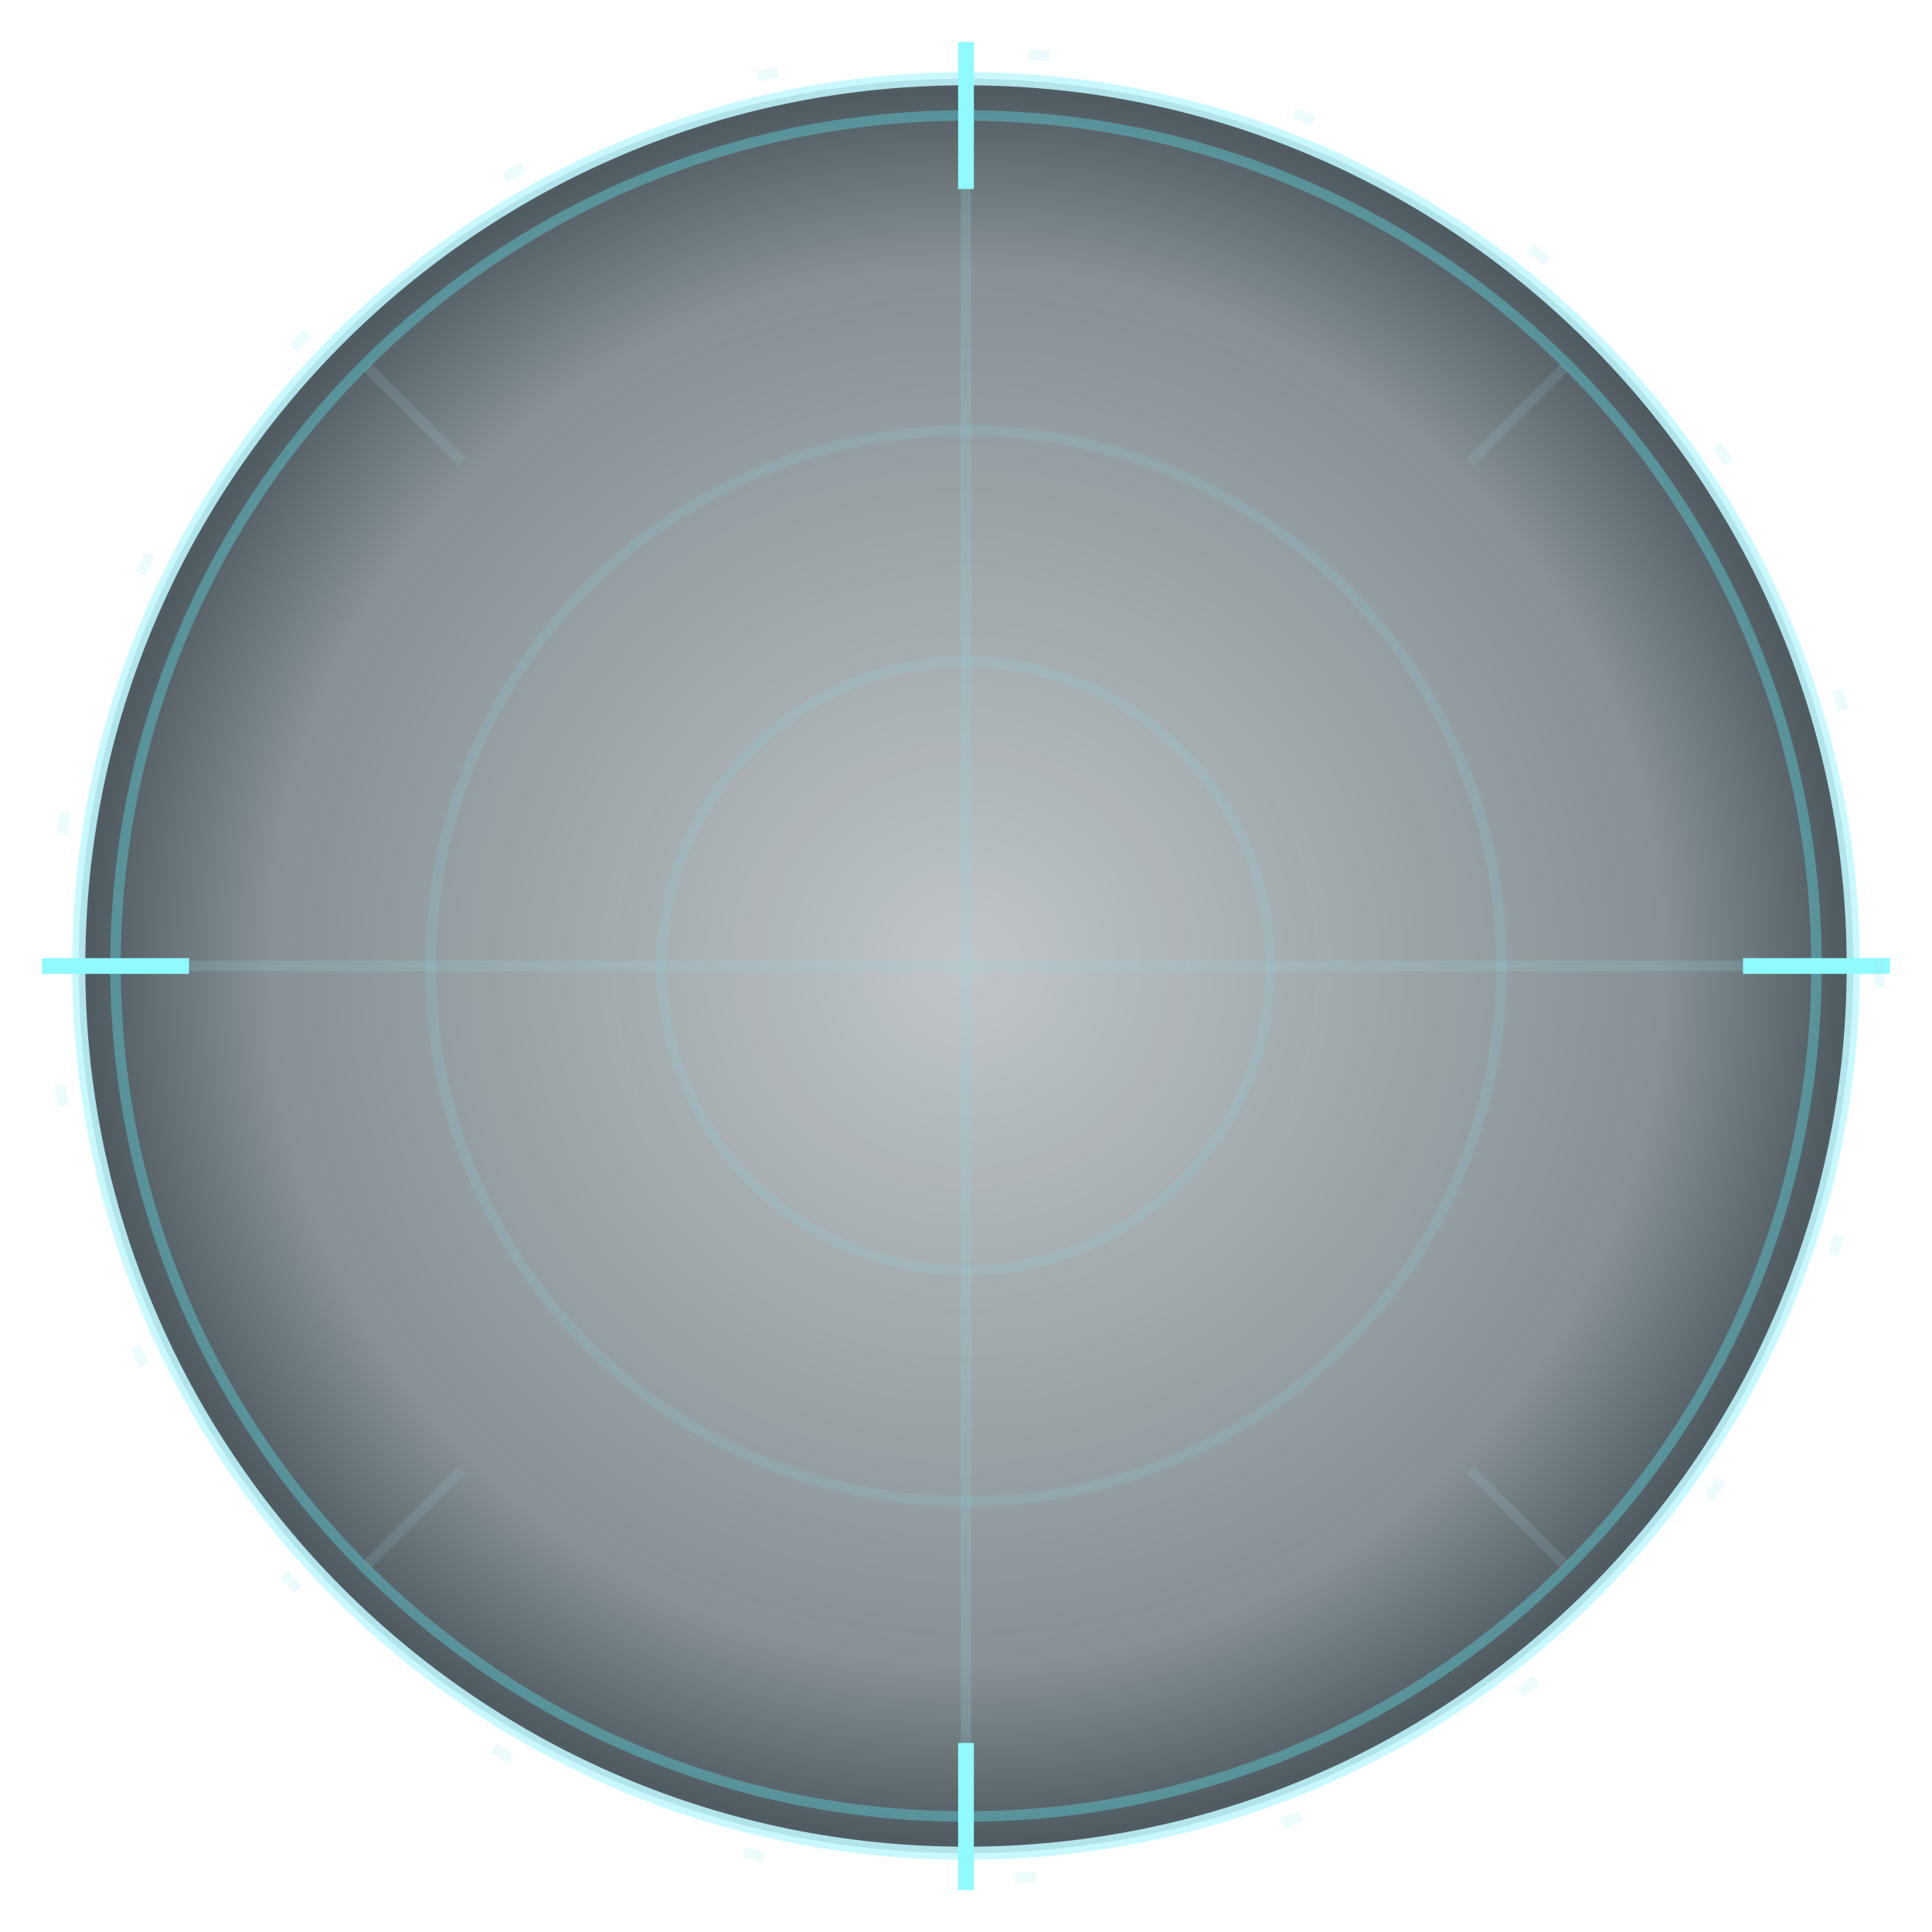
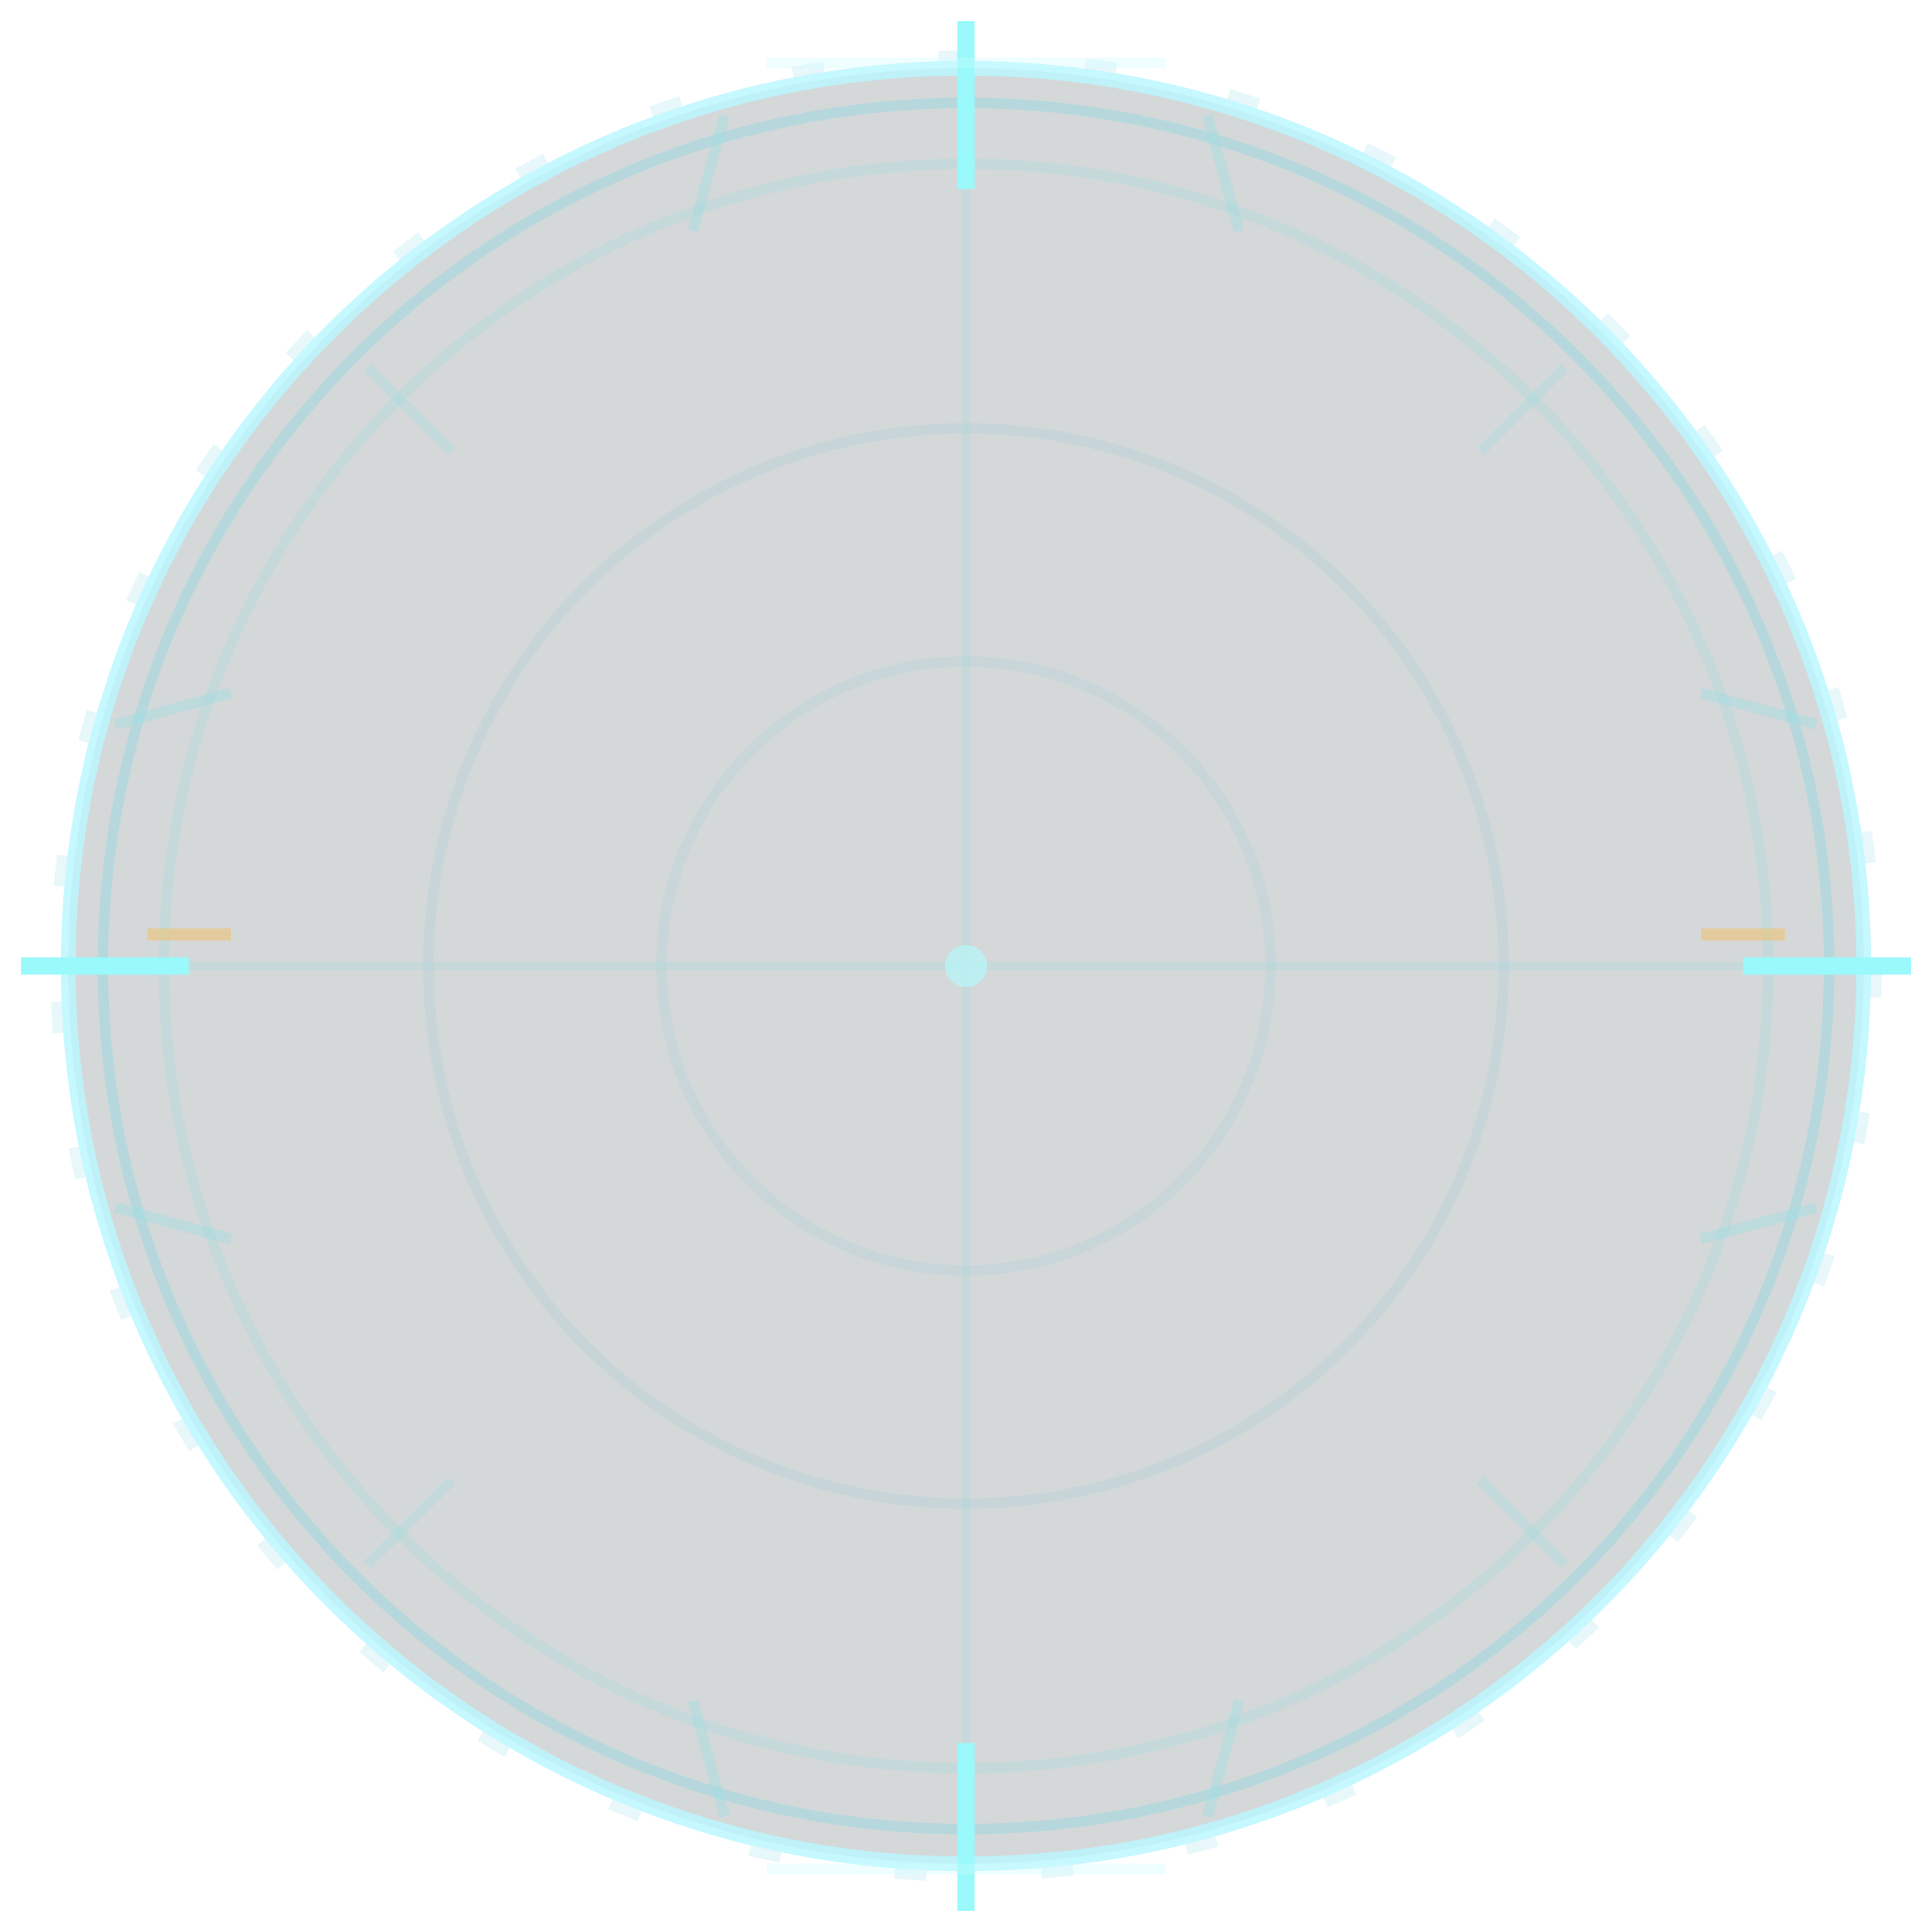
<svg xmlns="http://www.w3.org/2000/svg" viewBox="0 0 184 184" width="184" height="184" fill="none">
  <defs>
-     <radialGradient id="r" cx=".5" cy=".5" r=".5">
-       <stop stop-color="#051b24" stop-opacity=".25" />
-       <stop offset=".8" stop-color="#041923" stop-opacity=".48" />
-       <stop offset="1" stop-color="#02131b" stop-opacity=".69" />
-     </radialGradient>
+     <linearGradient id="glass" x1="0" y1="0" x2="1" y2="1">
+       <stop stop-color="#163340" stop-opacity=".84" />
+       <stop offset=".4" stop-color="#071927" stop-opacity=".78" />
+       <stop offset="1" stop-color="#0C2834" stop-opacity=".88" />
+     </linearGradient>
+     <linearGradient id="edge" x1="0" y1="0" x2="1" y2=".6">
+       <stop stop-color="#C7F8FF" stop-opacity=".88" />
+       <stop offset=".25" stop-color="#65BCCF" stop-opacity=".52" />
+       <stop offset=".65" stop-color="#4F7E8E" stop-opacity=".55" />
+       <stop offset="1" stop-color="#B9F0F7" stop-opacity=".85" />
+     </linearGradient>
+     <linearGradient id="steel" x1="0" y1="0" x2="1" y2="1">
+       <stop stop-color="#D5EEF3" stop-opacity=".18" />
+       <stop offset=".4" stop-color="#829EA7" stop-opacity=".05" />
+       <stop offset=".8" stop-color="#132C36" stop-opacity=".13" />
+       <stop offset="1" stop-color="#B4F2F5" stop-opacity=".18" />
+     </linearGradient>
+     <linearGradient id="signal" x1="0" y1="0" x2="1" y2="0">
+       <stop stop-color="#7AF0F0" stop-opacity=".72" />
+       <stop offset=".65" stop-color="#63CDD7" stop-opacity=".26" />
+       <stop offset="1" stop-color="#63CDD7" stop-opacity="0" />
+     </linearGradient>
  </defs>
-   <circle cx="92" cy="92" r="84.5" fill="url(#r)" stroke="#c1f8ff" stroke-opacity=".87" stroke-width="1.25" />
-   <circle cx="92" cy="92" r="81" stroke="#5ce3ef" stroke-opacity=".37" />
-   <circle cx="92" cy="92" r="51" stroke="#8dcbd9" stroke-opacity=".22" />
-   <circle cx="92" cy="92" r="29" stroke="#8dcbd9" stroke-opacity=".22" />
-   <path d="M92 9V175M9 92H175" stroke="#8fd3dc" stroke-opacity=".21" />
-   <path d="M92 4V18M92 166V180M4 92H18M166 92H180" stroke="#8ffaff" stroke-width="1.5" />
-   <path d="M35 35L44 44M140 140L149 149M149 35L140 44M44 140L35 149" stroke="#9ed6e0" stroke-opacity=".14" />
-   <circle cx="92" cy="92" r="87" stroke="#9de8f1" stroke-opacity=".19" stroke-dasharray="2 24" />
+   <circle cx="92" cy="92" r="85.5" fill="#051923" fill-opacity=".17" stroke="#B9F6FF" stroke-opacity=".82" stroke-width="1.4" />
+   <circle cx="92" cy="92" r="82.2" stroke="#74D9E6" stroke-opacity=".31" />
+   <circle cx="92" cy="92" r="76.4" stroke="#92DAE4" stroke-opacity=".22" />
+   <circle cx="92" cy="92" r="51.2" stroke="#8DC8D3" stroke-opacity=".18" />
+   <circle cx="92" cy="92" r="29" stroke="#82C9D8" stroke-opacity=".13" />
+   <circle cx="92" cy="92" r="86.7" stroke="#7DD7E5" stroke-opacity=".18" stroke-dasharray="3 11" />
+   <path d="M92 6V178M6 92H178" stroke="#89D7DF" stroke-opacity=".19" stroke-width=".8" />
+   <path d="M92 2V18M92 166V182M2 92H18M166 92H182" stroke="#9AF9FA" stroke-width="1.65" />
+   <path d="M35 35L43 43M149 35L141 43M35 149L43 141M149 149L141 141" stroke="#91DCE3" stroke-opacity=".25" />
+   <path d="M115 11L118 22M69 11L66 22M115 173L118 162M69 173L66 162M11 69L22 66M173 69L162 66M11 115L22 118M173 115L162 118" stroke="#9CDCE5" stroke-opacity=".40" />
+   <path d="M73 6H111M73 178H111" stroke="#CBFAFD" stroke-opacity=".32" />
+   <path d="M14 89H22M162 89H170" stroke="#F3C16C" stroke-opacity=".54" stroke-width="1.15" />
+   <circle cx="92" cy="92" r="2" fill="#B3FBFD" opacity=".65" />
</svg>
